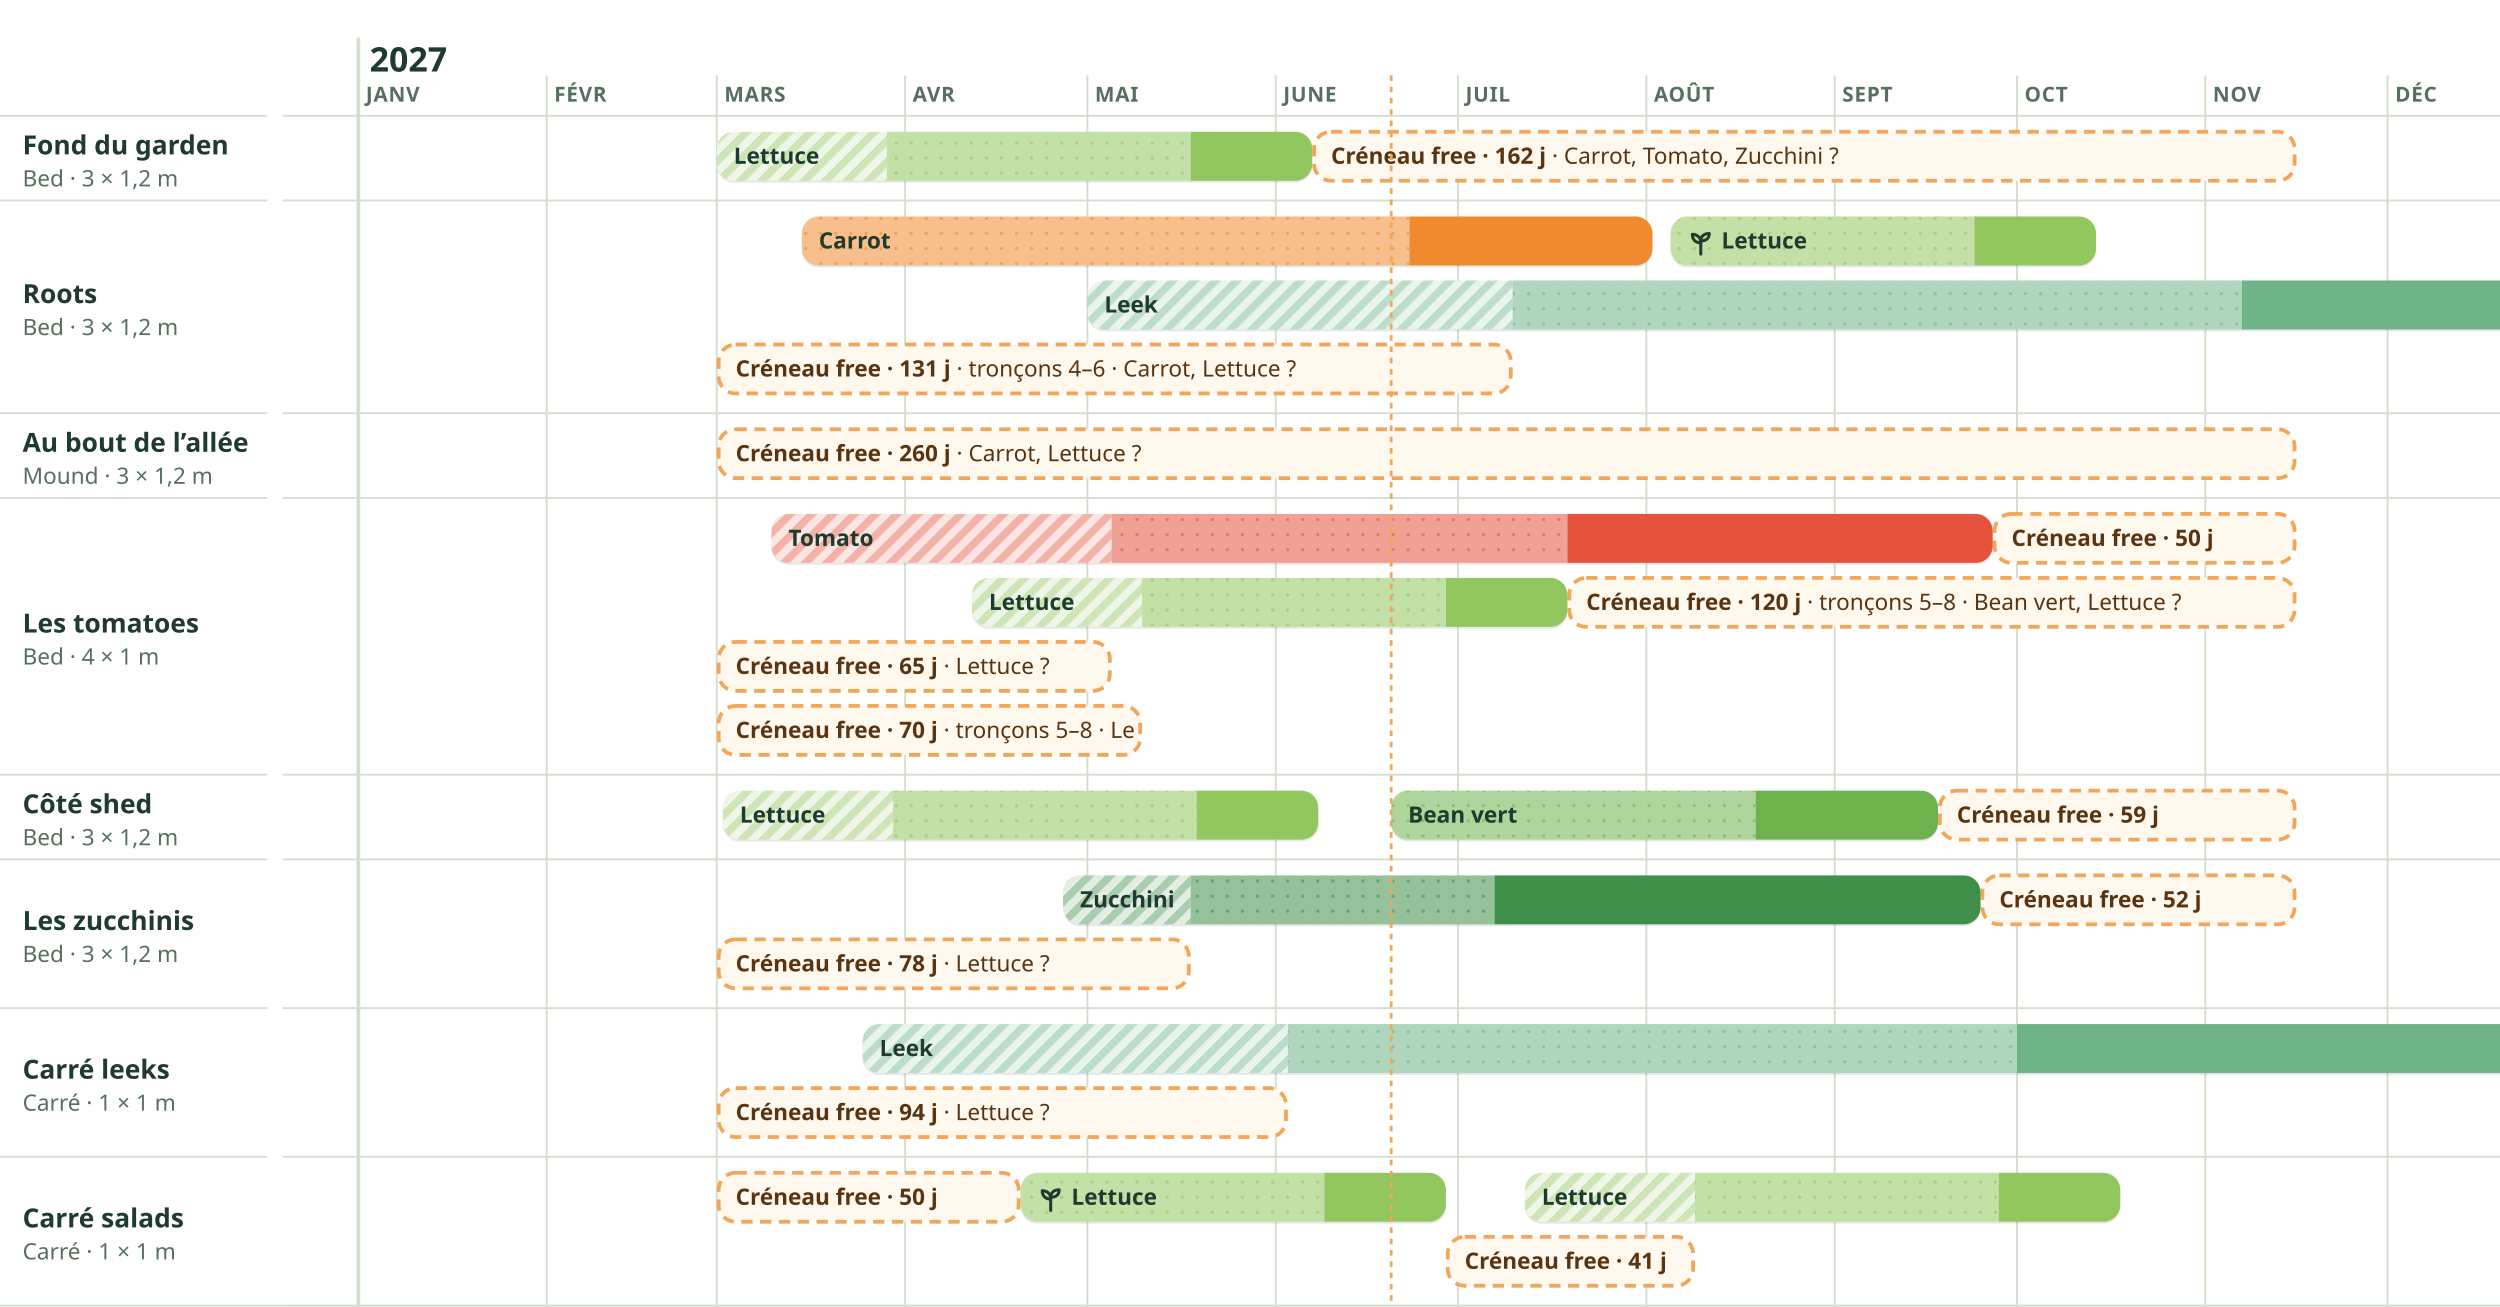
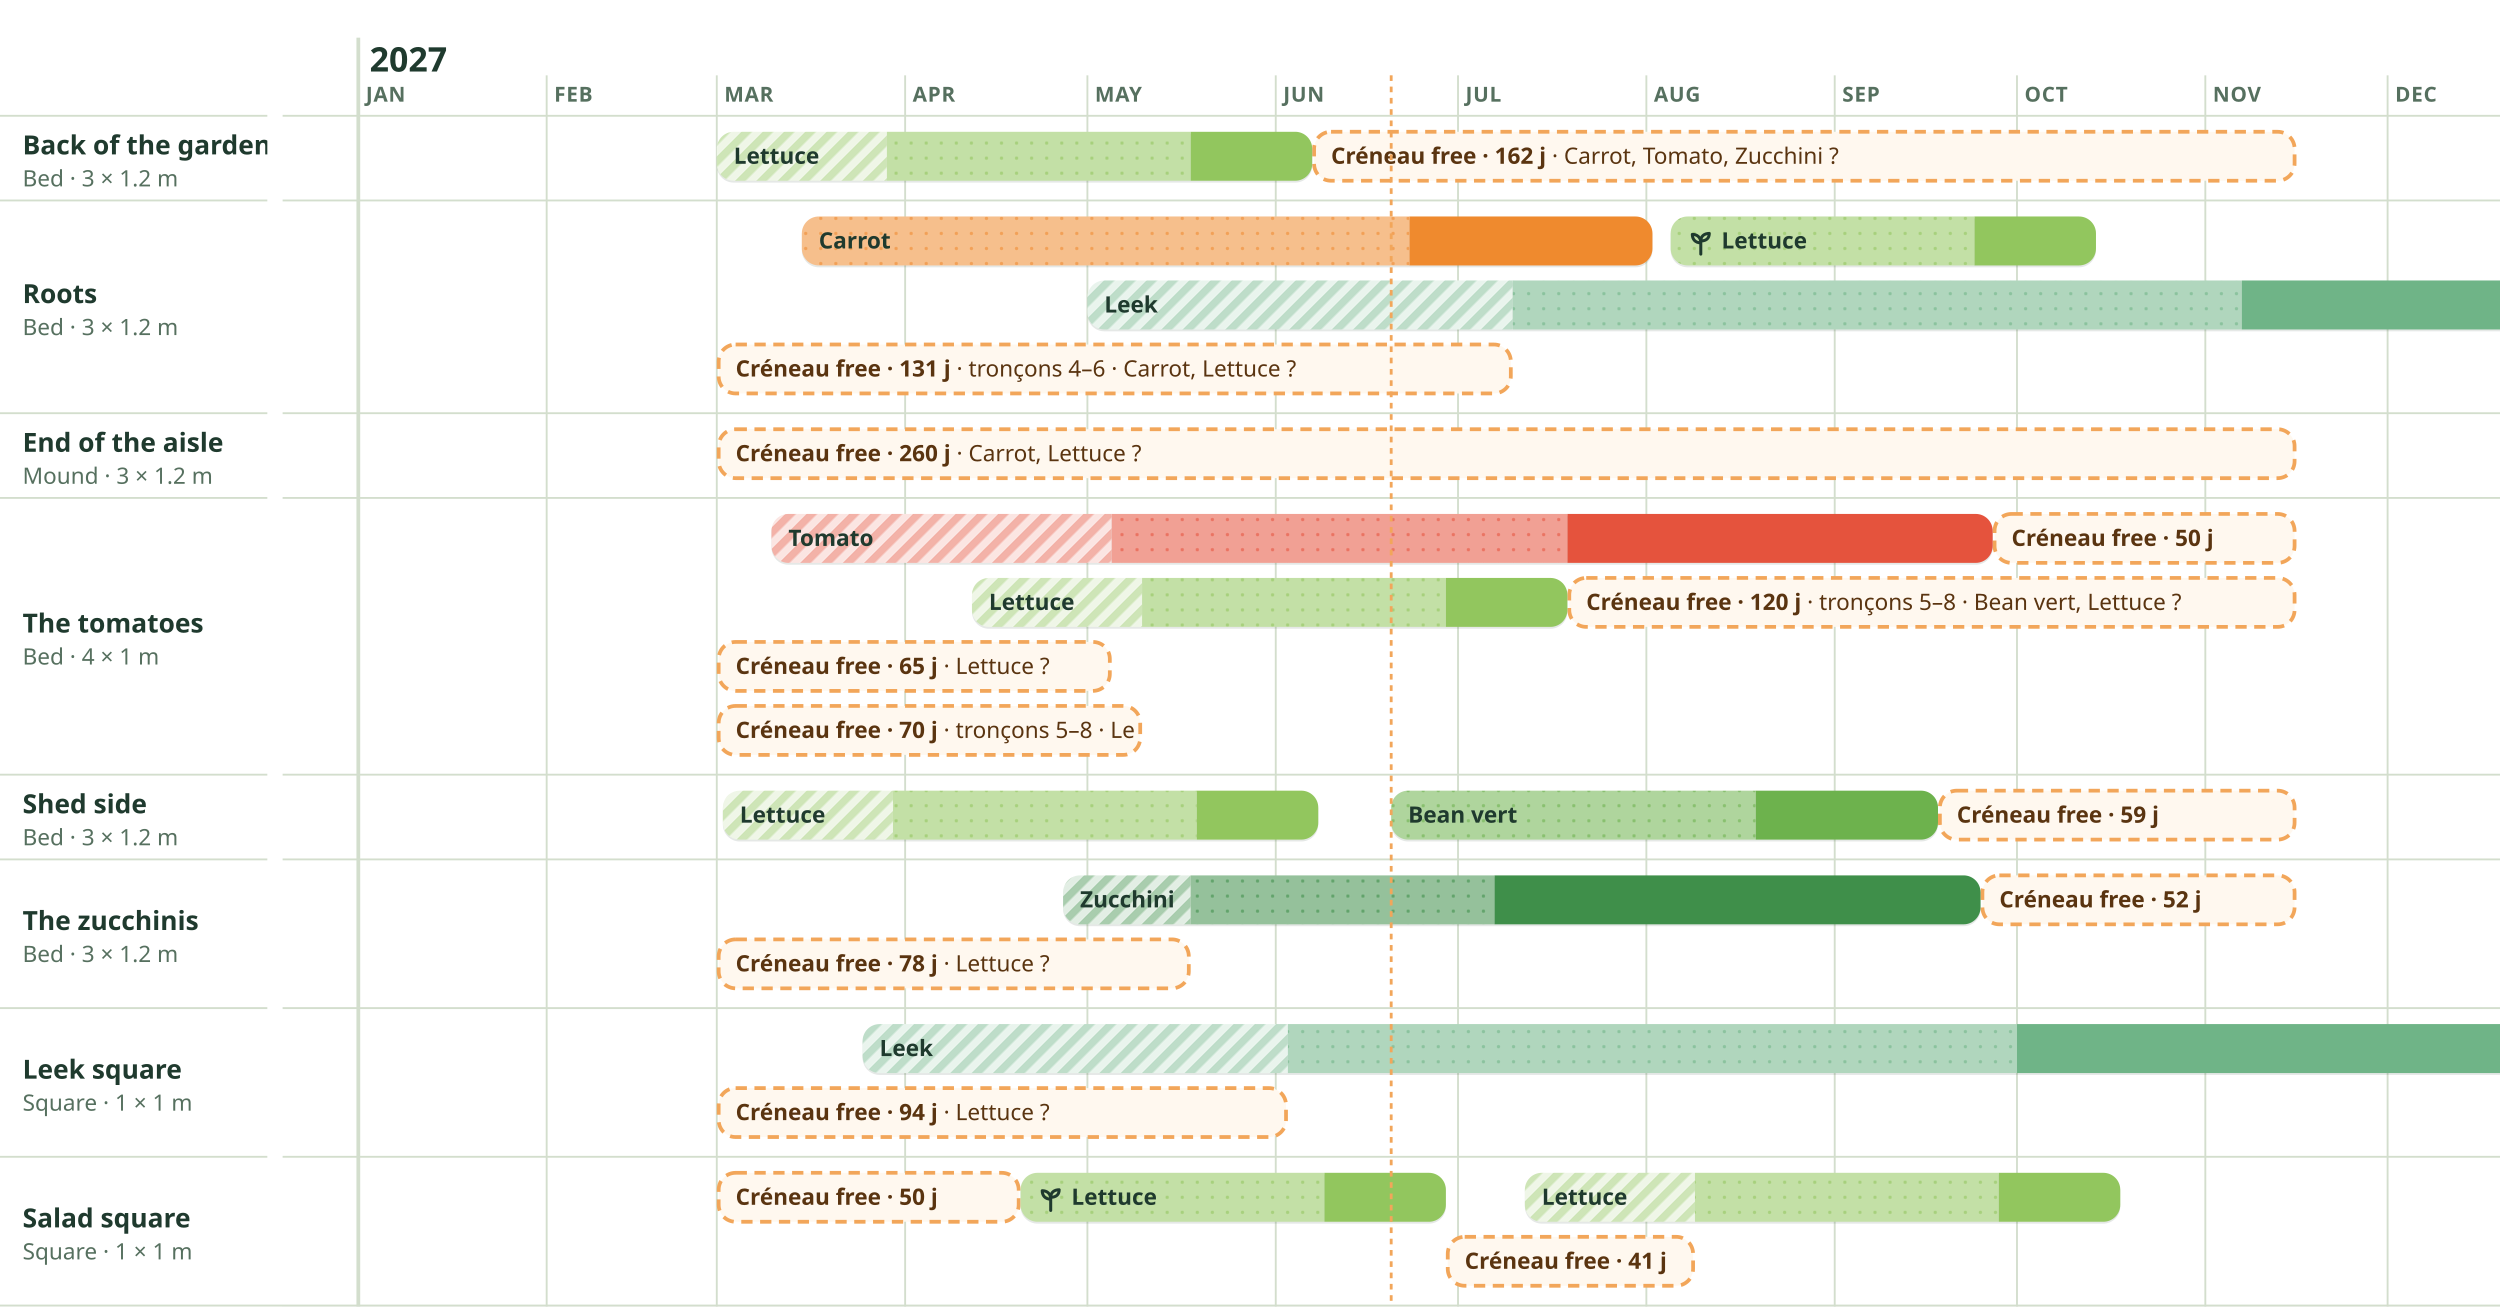
<svg xmlns="http://www.w3.org/2000/svg" font-family="Figtree, system-ui, sans-serif" width="1328" height="694" viewBox="0 0 1328 694" aria-label="Timeline des crops : une row par bed, les month en columns">
  <defs>
    <clipPath id="timeline-zone">
      <rect y="0" x="150" width="1178" height="694" />
    </clipPath>
    <clipPath id="timeline-labels">
      <rect x="0" y="0" width="142" height="694" />
    </clipPath>
    <pattern width="8" height="8" patternUnits="userSpaceOnUse" patternTransform="rotate(45)" id="timeline-pots-lettuce">
      <rect width="8" height="8" fill="#EFF6E7" />
      <rect width="4" height="8" fill="#CEE5B7" />
    </pattern>
    <pattern width="8" height="8" patternUnits="userSpaceOnUse" id="timeline-growth-lettuce">
      <rect width="8" height="8" fill="#C3E0A6" />
      <circle cx="4" cy="4" r="0.9" fill="#A8D17E" />
    </pattern>
    <pattern width="8" height="8" patternUnits="userSpaceOnUse" patternTransform="rotate(45)" id="timeline-pots-carrot">
      <rect width="8" height="8" fill="#FDEDE0" />
      <rect width="4" height="8" fill="#F8CAA1" />
    </pattern>
    <pattern width="8" height="8" patternUnits="userSpaceOnUse" id="timeline-growth-carrot">
      <rect width="8" height="8" fill="#F6BF8C" />
      <circle cx="4" cy="4" r="0.9" fill="#F2A158" />
    </pattern>
    <pattern width="8" height="8" patternUnits="userSpaceOnUse" patternTransform="rotate(45)" id="timeline-pots-leek">
      <rect width="8" height="8" fill="#E9F4ED" />
      <rect width="4" height="8" fill="#BEDDC9" />
    </pattern>
    <pattern width="8" height="8" patternUnits="userSpaceOnUse" id="timeline-growth-leek">
      <rect width="8" height="8" fill="#B0D6BD" />
      <circle cx="4" cy="4" r="0.9" fill="#8CC39F" />
    </pattern>
    <pattern width="8" height="8" patternUnits="userSpaceOnUse" patternTransform="rotate(45)" id="timeline-pots-tomato">
      <rect width="8" height="8" fill="#FBE5E2" />
      <rect width="4" height="8" fill="#F3B2A8" />
    </pattern>
    <pattern width="8" height="8" patternUnits="userSpaceOnUse" id="timeline-growth-tomato">
      <rect width="8" height="8" fill="#F1A094" />
      <circle cx="4" cy="4" r="0.9" fill="#EA7564" />
    </pattern>
    <pattern width="8" height="8" patternUnits="userSpaceOnUse" patternTransform="rotate(45)" id="timeline-pots-green_bean">
      <rect width="8" height="8" fill="#E9F3E4" />
      <rect width="4" height="8" fill="#BDDCAF" />
    </pattern>
    <pattern width="8" height="8" patternUnits="userSpaceOnUse" id="timeline-growth-green_bean">
      <rect width="8" height="8" fill="#AFD59D" />
      <circle cx="4" cy="4" r="0.9" fill="#8AC171" />
    </pattern>
    <pattern width="8" height="8" patternUnits="userSpaceOnUse" patternTransform="rotate(45)" id="timeline-pots-zucchini">
      <rect width="8" height="8" fill="#E2EEE4" />
      <rect width="4" height="8" fill="#A9CDAE" />
    </pattern>
    <pattern width="8" height="8" patternUnits="userSpaceOnUse" id="timeline-growth-zucchini">
      <rect width="8" height="8" fill="#95C19B" />
      <circle cx="4" cy="4" r="0.9" fill="#65A56E" />
    </pattern>
    <clipPath id="timeline-bar-f8f31bfa-9591-42b4-85b6-98753318688a">
      <rect height="26" rx="9" x="380.759" y="70" width="316.285" />
    </clipPath>
    <clipPath id="timeline-bar-e9e12b9d-768d-465b-b7c8-3c126478d528">
      <rect height="26" rx="9" x="425.942" y="115" width="451.836" />
    </clipPath>
    <clipPath id="timeline-bar-3feb3490-050f-41c0-ae40-9b018496c670">
      <rect height="26" rx="9" x="887.46" y="115" width="225.918" />
    </clipPath>
    <clipPath id="timeline-bar-7f76c006-d052-4ec8-b1d5-2b12d3811e00">
      <rect height="26" rx="9" x="577.63" y="149" width="903.671" />
    </clipPath>
    <clipPath id="timeline-bar-8a482467-9405-4ade-8743-cf87efa0ab7c">
      <rect height="26" rx="9" x="409.805" y="273" width="648.707" />
    </clipPath>
    <clipPath id="timeline-bar-e0298ca0-5bbe-46fd-b797-fb8ee1e259d3">
      <rect height="26" rx="9" x="516.31" y="307" width="316.285" />
    </clipPath>
    <clipPath id="timeline-bar-6232170f-99f3-4344-8e72-d6dc5fcf3872">
      <rect height="26" rx="9" x="383.986" y="420" width="316.285" />
    </clipPath>
    <clipPath id="timeline-bar-50247ab2-82fb-49b1-adc5-ef271802d99d">
      <rect height="26" rx="9" x="739" y="420" width="290.466" />
    </clipPath>
    <clipPath id="timeline-bar-8e3c8864-bbda-4f50-be20-5a872a3ab1cd">
      <rect height="26" rx="9" x="564.721" y="465" width="487.337" />
    </clipPath>
    <clipPath id="timeline-bar-aa0f2158-8b8e-4feb-8893-1f8ce146c146">
      <rect height="26" rx="9" x="458.216" y="544" width="903.671" />
    </clipPath>
    <clipPath id="timeline-bar-c9ef3fb2-475d-4b14-be81-715759b7a9fb">
      <rect height="26" rx="9" x="542.129" y="623" width="225.918" />
    </clipPath>
    <clipPath id="timeline-bar-3ac3dbda-f6d8-4550-b34f-32a056b63760">
      <rect height="26" rx="9" x="810.003" y="623" width="316.285" />
    </clipPath>
    <pattern id="timeline-absence" width="10" height="10" patternUnits="userSpaceOnUse" patternTransform="rotate(45)">
      <rect width="10" height="10" fill="#EEF2E6" />
      <rect width="1.5" height="10" fill="#D3DECD" />
    </pattern>
  </defs>
  <rect width="1328" height="694" fill="#FFFFFF" />
  <g clip-path="url(#timeline-zone)">
    <rect x="150" y="62" width="1178" height="44" fill="#FFFFFF" />
    <line x1="150" x2="1328" y1="61.5" y2="61.5" stroke="#D3DECD" />
    <rect x="150" y="107" width="1178" height="112" fill="#FFFFFF" />
    <line x1="150" x2="1328" y1="106.5" y2="106.5" stroke="#D3DECD" />
    <rect x="150" y="220" width="1178" height="44" fill="#FFFFFF" />
    <line x1="150" x2="1328" y1="219.5" y2="219.5" stroke="#D3DECD" />
    <rect x="150" y="265" width="1178" height="146" fill="#FFFFFF" />
    <line x1="150" x2="1328" y1="264.5" y2="264.5" stroke="#D3DECD" />
    <rect x="150" y="412" width="1178" height="44" fill="#FFFFFF" />
    <line x1="150" x2="1328" y1="411.5" y2="411.5" stroke="#D3DECD" />
    <rect x="150" y="457" width="1178" height="78" fill="#FFFFFF" />
    <line x1="150" x2="1328" y1="456.5" y2="456.5" stroke="#D3DECD" />
    <rect x="150" y="536" width="1178" height="78" fill="#FFFFFF" />
    <line x1="150" x2="1328" y1="535.5" y2="535.5" stroke="#D3DECD" />
    <rect x="150" y="615" width="1178" height="78" fill="#FFFFFF" />
    <line x1="150" x2="1328" y1="614.5" y2="614.5" stroke="#D3DECD" />
    <line x1="90.293" x2="90.293" y1="40" y2="694" stroke="#D3DECD" stroke-width="1" />
-     <text font-size="11" font-weight="600" letter-spacing="0.4" y="54" x="94.293" fill="#56705F">DÉC</text>
+     <text font-size="11" font-weight="600" letter-spacing="0.4" y="54" x="94.293" fill="#56705F">DEC</text>
    <line x1="190.342" x2="190.342" y1="20" y2="694" stroke="#D3DECD" stroke-width="2" />
-     <text font-size="11" font-weight="600" letter-spacing="0.4" y="54" x="194.342" fill="#56705F">JANV</text>
+     <text font-size="11" font-weight="600" letter-spacing="0.4" y="54" x="194.342" fill="#56705F">JAN</text>
    <line x1="290.392" x2="290.392" y1="40" y2="694" stroke="#D3DECD" stroke-width="1" />
-     <text font-size="11" font-weight="600" letter-spacing="0.4" y="54" x="294.392" fill="#56705F">FÉVR</text>
+     <text font-size="11" font-weight="600" letter-spacing="0.4" y="54" x="294.392" fill="#56705F">FEB</text>
    <line x1="380.759" x2="380.759" y1="40" y2="694" stroke="#D3DECD" stroke-width="1" />
-     <text font-size="11" font-weight="600" letter-spacing="0.4" y="54" x="384.759" fill="#56705F">MARS</text>
+     <text font-size="11" font-weight="600" letter-spacing="0.4" y="54" x="384.759" fill="#56705F">MAR</text>
    <line x1="480.808" x2="480.808" y1="40" y2="694" stroke="#D3DECD" stroke-width="1" />
-     <text font-size="11" font-weight="600" letter-spacing="0.4" y="54" x="484.808" fill="#56705F">AVR</text>
+     <text font-size="11" font-weight="600" letter-spacing="0.4" y="54" x="484.808" fill="#56705F">APR</text>
    <line x1="577.63" x2="577.63" y1="40" y2="694" stroke="#D3DECD" stroke-width="1" />
-     <text font-size="11" font-weight="600" letter-spacing="0.4" y="54" x="581.63" fill="#56705F">MAI</text>
+     <text font-size="11" font-weight="600" letter-spacing="0.4" y="54" x="581.63" fill="#56705F">MAY</text>
    <line x1="677.679" x2="677.679" y1="40" y2="694" stroke="#D3DECD" stroke-width="1" />
-     <text font-size="11" font-weight="600" letter-spacing="0.4" y="54" x="681.679" fill="#56705F">JUNE</text>
+     <text font-size="11" font-weight="600" letter-spacing="0.4" y="54" x="681.679" fill="#56705F">JUN</text>
    <line x1="774.501" x2="774.501" y1="40" y2="694" stroke="#D3DECD" stroke-width="1" />
-     <text font-size="11" font-weight="600" letter-spacing="0.4" y="54" x="778.501" fill="#56705F">JUIL</text>
+     <text font-size="11" font-weight="600" letter-spacing="0.4" y="54" x="778.501" fill="#56705F">JUL</text>
    <line x1="874.551" x2="874.551" y1="40" y2="694" stroke="#D3DECD" stroke-width="1" />
-     <text font-size="11" font-weight="600" letter-spacing="0.4" y="54" x="878.551" fill="#56705F">AOÛT</text>
+     <text font-size="11" font-weight="600" letter-spacing="0.4" y="54" x="878.551" fill="#56705F">AUG</text>
    <line x1="974.6" x2="974.6" y1="40" y2="694" stroke="#D3DECD" stroke-width="1" />
-     <text font-size="11" font-weight="600" letter-spacing="0.4" y="54" x="978.6" fill="#56705F">SEPT</text>
+     <text font-size="11" font-weight="600" letter-spacing="0.4" y="54" x="978.6" fill="#56705F">SEP</text>
    <line x1="1071.422" x2="1071.422" y1="40" y2="694" stroke="#D3DECD" stroke-width="1" />
    <text font-size="11" font-weight="600" letter-spacing="0.4" y="54" x="1075.422" fill="#56705F">OCT</text>
    <line x1="1171.471" x2="1171.471" y1="40" y2="694" stroke="#D3DECD" stroke-width="1" />
    <text font-size="11" font-weight="600" letter-spacing="0.4" y="54" x="1175.471" fill="#56705F">NOV</text>
    <line x1="1268.293" x2="1268.293" y1="40" y2="694" stroke="#D3DECD" stroke-width="1" />
-     <text font-size="11" font-weight="600" letter-spacing="0.4" y="54" x="1272.293" fill="#56705F">DÉC</text>
+     <text font-size="11" font-weight="600" letter-spacing="0.4" y="54" x="1272.293" fill="#56705F">DEC</text>
    <text y="38" font-size="18" font-weight="600" font-family="Fredoka, Figtree, sans-serif" x="196.342" fill="#1F3A2E">2027</text>
-     <g aria-label="Créneau free sur Fond du garden, 162 days, du 7 june au 15 nov.. Opens la création de série.">
+     <g aria-label="Créneau free sur Back of the garden, 162 days, du 7 june au 15 nov.. Opens la création de série.">
      <rect height="26" rx="9" stroke-width="2" stroke-dasharray="6 4" x="698.044" y="70" width="520.838" fill="#FFF8EF" stroke="#F2A65A" />
      <svg height="26" overflow="hidden" x="707.044" y="70" width="508.838">
        <text y="17" font-size="12" fill="#5A3410">
          <tspan font-weight="700">Créneau free · 162 j</tspan>
          <tspan>· Carrot, Tomato, Zucchini ?</tspan>
        </text>
      </svg>
    </g>
    <g aria-label="Créneau free sur Roots, 131 days, du 1 mars au 9 juil.. Opens la création de série.">
      <rect height="26" rx="9" stroke-width="2" stroke-dasharray="6 4" x="381.759" y="183" width="420.789" fill="#FFF8EF" stroke="#F2A65A" />
      <svg height="26" overflow="hidden" x="390.759" y="183" width="408.789">
        <text y="17" font-size="12" fill="#5A3410">
          <tspan font-weight="700">Créneau free · 131 j</tspan>
          <tspan>· tronçons 4–6</tspan>
          <tspan>· Carrot, Lettuce ?</tspan>
        </text>
      </svg>
    </g>
-     <g aria-label="Créneau free sur Au bout de l’allée, 260 days, du 1 mars au 15 nov.. Opens la création de série.">
+     <g aria-label="Créneau free sur End of the aisle, 260 days, du 1 mars au 15 nov.. Opens la création de série.">
      <rect height="26" rx="9" stroke-width="2" stroke-dasharray="6 4" x="381.759" y="228" width="837.123" fill="#FFF8EF" stroke="#F2A65A" />
      <svg height="26" overflow="hidden" x="390.759" y="228" width="825.123">
        <text y="17" font-size="12" fill="#5A3410">
          <tspan font-weight="700">Créneau free · 260 j</tspan>
          <tspan>· Carrot, Lettuce ?</tspan>
        </text>
      </svg>
    </g>
-     <g aria-label="Créneau free sur Les tomatoes, 65 days, du 1 mars au 4 mai. Opens la création de série.">
+     <g aria-label="Créneau free sur The tomatoes, 65 days, du 1 mars au 4 mai. Opens la création de série.">
      <rect height="26" rx="9" stroke-width="2" stroke-dasharray="6 4" x="381.759" y="341" width="207.781" fill="#FFF8EF" stroke="#F2A65A" />
      <svg height="26" overflow="hidden" x="390.759" y="341" width="195.781">
        <text y="17" font-size="12" fill="#5A3410">
          <tspan font-weight="700">Créneau free · 65 j</tspan>
          <tspan>· Lettuce ?</tspan>
        </text>
      </svg>
    </g>
-     <g aria-label="Créneau free sur Les tomatoes, 70 days, du 1 mars au 9 mai. Opens la création de série.">
+     <g aria-label="Créneau free sur The tomatoes, 70 days, du 1 mars au 9 mai. Opens la création de série.">
      <rect height="26" rx="9" stroke-width="2" stroke-dasharray="6 4" x="381.759" y="375" width="223.918" fill="#FFF8EF" stroke="#F2A65A" />
      <svg height="26" overflow="hidden" x="390.759" y="375" width="211.918">
        <text y="17" font-size="12" fill="#5A3410">
          <tspan font-weight="700">Créneau free · 70 j</tspan>
          <tspan>· tronçons 5–8</tspan>
          <tspan>· Lettuce ?</tspan>
        </text>
      </svg>
    </g>
-     <g aria-label="Créneau free sur Les tomatoes, 120 days, du 19 juil. au 15 nov.. Opens la création de série.">
+     <g aria-label="Créneau free sur The tomatoes, 120 days, du 19 juil. au 15 nov.. Opens la création de série.">
      <rect height="26" rx="9" stroke-width="2" stroke-dasharray="6 4" x="833.595" y="307" width="385.288" fill="#FFF8EF" stroke="#F2A65A" />
      <svg height="26" overflow="hidden" x="842.595" y="307" width="373.288">
        <text y="17" font-size="12" fill="#5A3410">
          <tspan font-weight="700">Créneau free · 120 j</tspan>
          <tspan>· tronçons 5–8</tspan>
          <tspan>· Bean vert, Lettuce ?</tspan>
        </text>
      </svg>
    </g>
-     <g aria-label="Créneau free sur Les tomatoes, 50 days, du 27 sept. au 15 nov.. Opens la création de série.">
+     <g aria-label="Créneau free sur The tomatoes, 50 days, du 27 sept. au 15 nov.. Opens la création de série.">
      <rect height="26" rx="9" stroke-width="2" stroke-dasharray="6 4" x="1059.512" y="273" width="159.37" fill="#FFF8EF" stroke="#F2A65A" />
      <svg height="26" overflow="hidden" x="1068.512" y="273" width="147.37">
        <text y="17" font-size="12" fill="#5A3410">
          <tspan font-weight="700">Créneau free · 50 j</tspan>
        </text>
      </svg>
    </g>
-     <g aria-label="Créneau free sur Côté shed, 59 days, du 18 sept. au 15 nov.. Opens la création de série.">
+     <g aria-label="Créneau free sur Shed side, 59 days, du 18 sept. au 15 nov.. Opens la création de série.">
      <rect height="26" rx="9" stroke-width="2" stroke-dasharray="6 4" x="1030.466" y="420" width="188.416" fill="#FFF8EF" stroke="#F2A65A" />
      <svg height="26" overflow="hidden" x="1039.466" y="420" width="176.416">
        <text y="17" font-size="12" fill="#5A3410">
          <tspan font-weight="700">Créneau free · 59 j</tspan>
        </text>
      </svg>
    </g>
-     <g aria-label="Créneau free sur Les zucchinis, 78 days, du 1 mars au 17 mai. Opens la création de série.">
+     <g aria-label="Créneau free sur The zucchinis, 78 days, du 1 mars au 17 mai. Opens la création de série.">
      <rect height="26" rx="9" stroke-width="2" stroke-dasharray="6 4" x="381.759" y="499" width="249.737" fill="#FFF8EF" stroke="#F2A65A" />
      <svg height="26" overflow="hidden" x="390.759" y="499" width="237.737">
        <text y="17" font-size="12" fill="#5A3410">
          <tspan font-weight="700">Créneau free · 78 j</tspan>
          <tspan>· Lettuce ?</tspan>
        </text>
      </svg>
    </g>
-     <g aria-label="Créneau free sur Les zucchinis, 52 days, du 25 sept. au 15 nov.. Opens la création de série.">
+     <g aria-label="Créneau free sur The zucchinis, 52 days, du 25 sept. au 15 nov.. Opens la création de série.">
      <rect height="26" rx="9" stroke-width="2" stroke-dasharray="6 4" x="1053.058" y="465" width="165.825" fill="#FFF8EF" stroke="#F2A65A" />
      <svg height="26" overflow="hidden" x="1062.058" y="465" width="153.825">
        <text y="17" font-size="12" fill="#5A3410">
          <tspan font-weight="700">Créneau free · 52 j</tspan>
        </text>
      </svg>
    </g>
-     <g aria-label="Créneau free sur Carré leeks, 94 days, du 1 mars au 2 june. Opens la création de série.">
+     <g aria-label="Créneau free sur Leek square, 94 days, du 1 mars au 2 june. Opens la création de série.">
      <rect height="26" rx="9" stroke-width="2" stroke-dasharray="6 4" x="381.759" y="578" width="301.375" fill="#FFF8EF" stroke="#F2A65A" />
      <svg height="26" overflow="hidden" x="390.759" y="578" width="289.375">
        <text y="17" font-size="12" fill="#5A3410">
          <tspan font-weight="700">Créneau free · 94 j</tspan>
          <tspan>· Lettuce ?</tspan>
        </text>
      </svg>
    </g>
-     <g aria-label="Créneau free sur Carré salads, 50 days, du 1 mars au 19 avr.. Opens la création de série.">
+     <g aria-label="Créneau free sur Salad square, 50 days, du 1 mars au 19 avr.. Opens la création de série.">
      <rect height="26" rx="9" stroke-width="2" stroke-dasharray="6 4" x="381.759" y="623" width="159.37" fill="#FFF8EF" stroke="#F2A65A" />
      <svg height="26" overflow="hidden" x="390.759" y="623" width="147.37">
        <text y="17" font-size="12" fill="#5A3410">
          <tspan font-weight="700">Créneau free · 50 j</tspan>
        </text>
      </svg>
    </g>
-     <g aria-label="Créneau free sur Carré salads, 41 days, du 29 june au 8 août. Opens la création de série.">
+     <g aria-label="Créneau free sur Salad square, 41 days, du 29 june au 8 août. Opens la création de série.">
      <rect height="26" rx="9" stroke-width="2" stroke-dasharray="6 4" x="769.047" y="657" width="130.323" fill="#FFF8EF" stroke="#F2A65A" />
      <svg height="26" overflow="hidden" x="778.047" y="657" width="118.323">
        <text y="17" font-size="12" fill="#5A3410">
          <tspan font-weight="700">Créneau free · 41 j</tspan>
        </text>
      </svg>
    </g>
    <g aria-label="Lettuce, du 1 mars au 6 june">
      <rect height="26" rx="9" x="380.759" y="71" width="316.285" fill="#1F3A2E" opacity="0.12" />
      <g transform="translate(0 0)" clip-path="url(#timeline-bar-f8f31bfa-9591-42b4-85b6-98753318688a)">
        <rect height="26" x="380.759" y="70" width="90.367" fill="url(#timeline-pots-lettuce)" />
        <rect height="26" x="471.126" y="70" width="161.37" fill="url(#timeline-growth-lettuce)" />
        <rect height="26" x="632.496" y="70" width="64.548" fill="#92C65E" />
      </g>
      <rect height="24" rx="8" fill="none" stroke-width="3" x="381.759" y="71" width="314.285" stroke="none" />
      <svg height="26" overflow="hidden" x="389.759" y="70" width="304.285">
        <text y="17" font-size="12" font-weight="600" x="0" fill="#1F3A2E">Lettuce</text>
      </svg>
    </g>
    <g aria-label="Carrot, du 15 mars au 1 août">
      <rect height="26" rx="9" x="425.942" y="116" width="451.836" fill="#1F3A2E" opacity="0.12" />
      <g transform="translate(0 0)" clip-path="url(#timeline-bar-e9e12b9d-768d-465b-b7c8-3c126478d528)">
        <rect height="26" x="425.942" y="115" width="322.74" fill="url(#timeline-growth-carrot)" />
        <rect height="26" x="748.682" y="115" width="129.096" fill="#EF8A2E" />
      </g>
      <rect height="24" rx="8" fill="none" stroke-width="3" x="426.942" y="116" width="449.836" stroke="none" />
      <svg height="26" overflow="hidden" x="434.942" y="115" width="439.836">
        <text y="17" font-size="12" font-weight="600" x="0" fill="#1F3A2E">Carrot</text>
      </svg>
    </g>
    <g aria-label="Lettuce, du 5 août au 13 oct.">
      <rect height="26" rx="9" x="887.46" y="116" width="225.918" fill="#1F3A2E" opacity="0.12" />
      <g transform="translate(0 0)" clip-path="url(#timeline-bar-3feb3490-050f-41c0-ae40-9b018496c670)">
        <rect height="26" x="887.46" y="115" width="161.37" fill="url(#timeline-growth-lettuce)" />
        <rect height="26" x="1048.83" y="115" width="64.548" fill="#92C65E" />
      </g>
      <rect height="24" rx="8" fill="none" stroke-width="3" x="888.46" y="116" width="223.918" stroke="none" />
      <svg height="26" overflow="hidden" x="896.46" y="115" width="213.918">
        <g fill="none" stroke-width="1.6" stroke-linecap="round" stroke-linejoin="round" transform="translate(0 6)" stroke="#1F3A2E">
          <path d="M7 14V7M7 8C7 5 5 3.5 2.5 3.5 2.5 6 4 8 7 8ZM7 7C7 4.5 8.8 3 11.5 3 11.5 5.5 10 7 7 7Z" />
        </g>
        <text y="17" font-size="12" font-weight="600" x="18" fill="#1F3A2E">Lettuce</text>
      </svg>
    </g>
    <g aria-label="Leek, du 1 mai au 4 févr. 2028">
      <rect height="26" rx="9" x="577.63" y="150" width="903.671" fill="#1F3A2E" opacity="0.12" />
      <g transform="translate(0 0)" clip-path="url(#timeline-bar-7f76c006-d052-4ec8-b1d5-2b12d3811e00)">
        <rect height="26" x="577.63" y="149" width="225.918" fill="url(#timeline-pots-leek)" />
        <rect height="26" x="803.548" y="149" width="387.288" fill="url(#timeline-growth-leek)" />
        <rect height="26" x="1190.836" y="149" width="290.466" fill="#6FB487" />
      </g>
      <rect height="24" rx="8" fill="none" stroke-width="3" x="578.63" y="150" width="901.671" stroke="none" />
      <svg height="26" overflow="hidden" x="586.63" y="149" width="891.671">
        <text y="17" font-size="12" font-weight="600" x="0" fill="#1F3A2E">Leek</text>
      </svg>
    </g>
    <g aria-label="Tomato, du 10 mars au 26 sept.">
      <rect height="26" rx="9" x="409.805" y="274" width="648.707" fill="#1F3A2E" opacity="0.12" />
      <g transform="translate(0 0)" clip-path="url(#timeline-bar-8a482467-9405-4ade-8743-cf87efa0ab7c)">
        <rect height="26" x="409.805" y="273" width="180.734" fill="url(#timeline-pots-tomato)" />
        <rect height="26" x="590.54" y="273" width="242.055" fill="url(#timeline-growth-tomato)" />
        <rect height="26" x="832.595" y="273" width="225.918" fill="#E5533D" />
      </g>
      <rect height="24" rx="8" fill="none" stroke-width="3" x="410.805" y="274" width="646.707" stroke="none" />
      <svg height="26" overflow="hidden" x="418.805" y="273" width="636.707">
        <text y="17" font-size="12" font-weight="600" x="0" fill="#1F3A2E">Tomato</text>
      </svg>
    </g>
    <g aria-label="Lettuce, du 12 avr. au 18 juil.">
      <rect height="26" rx="9" x="516.31" y="308" width="316.285" fill="#1F3A2E" opacity="0.12" />
      <g transform="translate(0 0)" clip-path="url(#timeline-bar-e0298ca0-5bbe-46fd-b797-fb8ee1e259d3)">
        <rect height="26" x="516.31" y="307" width="90.367" fill="url(#timeline-pots-lettuce)" />
        <rect height="26" x="606.677" y="307" width="161.37" fill="url(#timeline-growth-lettuce)" />
        <rect height="26" x="768.047" y="307" width="64.548" fill="#92C65E" />
      </g>
      <rect height="24" rx="8" fill="none" stroke-width="3" x="517.31" y="308" width="314.285" stroke="none" />
      <svg height="26" overflow="hidden" x="525.31" y="307" width="304.285">
        <text y="17" font-size="12" font-weight="600" x="0" fill="#1F3A2E">Lettuce</text>
      </svg>
    </g>
    <g aria-label="Lettuce, du 2 mars au 7 june">
      <rect height="26" rx="9" x="383.986" y="421" width="316.285" fill="#1F3A2E" opacity="0.12" />
      <g transform="translate(0 0)" clip-path="url(#timeline-bar-6232170f-99f3-4344-8e72-d6dc5fcf3872)">
        <rect height="26" x="383.986" y="420" width="90.367" fill="url(#timeline-pots-lettuce)" />
        <rect height="26" x="474.353" y="420" width="161.37" fill="url(#timeline-growth-lettuce)" />
        <rect height="26" x="635.723" y="420" width="64.548" fill="#92C65E" />
      </g>
      <rect height="24" rx="8" fill="none" stroke-width="3" x="384.986" y="421" width="314.285" stroke="none" />
      <svg height="26" overflow="hidden" x="392.986" y="420" width="304.285">
        <text y="17" font-size="12" font-weight="600" x="0" fill="#1F3A2E">Lettuce</text>
      </svg>
    </g>
    <g aria-label="Bean vert, du 20 june au 17 sept.">
      <rect height="26" rx="9" x="739" y="421" width="290.466" fill="#1F3A2E" opacity="0.12" />
      <g transform="translate(0 0)" clip-path="url(#timeline-bar-50247ab2-82fb-49b1-adc5-ef271802d99d)">
        <rect height="26" x="739" y="420" width="193.644" fill="url(#timeline-growth-green_bean)" />
        <rect height="26" x="932.644" y="420" width="96.822" fill="#6DB24D" />
      </g>
      <rect height="24" rx="8" fill="none" stroke-width="3" x="740" y="421" width="288.466" stroke="none" />
      <svg height="26" overflow="hidden" x="748" y="420" width="278.466">
        <text y="17" font-size="12" font-weight="600" x="0" fill="#1F3A2E">Bean vert</text>
      </svg>
    </g>
    <g aria-label="Zucchini, du 27 avr. au 24 sept.">
      <rect height="26" rx="9" x="564.721" y="466" width="487.337" fill="#1F3A2E" opacity="0.12" />
      <g transform="translate(0 0)" clip-path="url(#timeline-bar-8e3c8864-bbda-4f50-be20-5a872a3ab1cd)">
        <rect height="26" x="564.721" y="465" width="67.775" fill="url(#timeline-pots-zucchini)" />
        <rect height="26" x="632.496" y="465" width="161.37" fill="url(#timeline-growth-zucchini)" />
        <rect height="26" x="793.866" y="465" width="258.192" fill="#3F8F4A" />
      </g>
      <rect height="24" rx="8" fill="none" stroke-width="3" x="565.721" y="466" width="485.337" stroke="none" />
      <svg height="26" overflow="hidden" x="573.721" y="465" width="475.337">
        <text y="17" font-size="12" font-weight="600" x="0" fill="#1F3A2E">Zucchini</text>
      </svg>
    </g>
    <g aria-label="Leek, du 25 mars au 29 déc.">
      <rect height="26" rx="9" x="458.216" y="545" width="903.671" fill="#1F3A2E" opacity="0.12" />
      <g transform="translate(0 0)" clip-path="url(#timeline-bar-aa0f2158-8b8e-4feb-8893-1f8ce146c146)">
        <rect height="26" x="458.216" y="544" width="225.918" fill="url(#timeline-pots-leek)" />
        <rect height="26" x="684.134" y="544" width="387.288" fill="url(#timeline-growth-leek)" />
        <rect height="26" x="1071.422" y="544" width="290.466" fill="#6FB487" />
      </g>
      <rect height="24" rx="8" fill="none" stroke-width="3" x="459.216" y="545" width="901.671" stroke="none" />
      <svg height="26" overflow="hidden" x="467.216" y="544" width="891.671">
        <text y="17" font-size="12" font-weight="600" x="0" fill="#1F3A2E">Leek</text>
      </svg>
    </g>
    <g aria-label="Lettuce, du 20 avr. au 28 june">
      <rect height="26" rx="9" x="542.129" y="624" width="225.918" fill="#1F3A2E" opacity="0.12" />
      <g transform="translate(0 0)" clip-path="url(#timeline-bar-c9ef3fb2-475d-4b14-be81-715759b7a9fb)">
        <rect height="26" x="542.129" y="623" width="161.37" fill="url(#timeline-growth-lettuce)" />
        <rect height="26" x="703.499" y="623" width="64.548" fill="#92C65E" />
      </g>
      <rect height="24" rx="8" fill="none" stroke-width="3" x="543.129" y="624" width="223.918" stroke="none" />
      <svg height="26" overflow="hidden" x="551.129" y="623" width="213.918">
        <g fill="none" stroke-width="1.6" stroke-linecap="round" stroke-linejoin="round" transform="translate(0 6)" stroke="#1F3A2E">
          <path d="M7 14V7M7 8C7 5 5 3.5 2.5 3.5 2.5 6 4 8 7 8ZM7 7C7 4.5 8.8 3 11.5 3 11.5 5.5 10 7 7 7Z" />
        </g>
        <text y="17" font-size="12" font-weight="600" x="18" fill="#1F3A2E">Lettuce</text>
      </svg>
    </g>
    <g aria-label="Lettuce, du 12 juil. au 17 oct.">
      <rect height="26" rx="9" x="810.003" y="624" width="316.285" fill="#1F3A2E" opacity="0.12" />
      <g transform="translate(0 0)" clip-path="url(#timeline-bar-3ac3dbda-f6d8-4550-b34f-32a056b63760)">
        <rect height="26" x="810.003" y="623" width="90.367" fill="url(#timeline-pots-lettuce)" />
        <rect height="26" x="900.37" y="623" width="161.37" fill="url(#timeline-growth-lettuce)" />
        <rect height="26" x="1061.74" y="623" width="64.548" fill="#92C65E" />
      </g>
      <rect height="24" rx="8" fill="none" stroke-width="3" x="811.003" y="624" width="314.285" stroke="none" />
      <svg height="26" overflow="hidden" x="819.003" y="623" width="304.285">
        <text y="17" font-size="12" font-weight="600" x="0" fill="#1F3A2E">Lettuce</text>
      </svg>
    </g>
    <line y1="40" stroke-width="1.5" stroke-dasharray="3 3" x1="739" x2="739" y2="694" stroke="#F2A65A" />
  </g>
  <rect x="0" y="0" width="150" height="694" fill="#FFFFFF" />
  <g clip-path="url(#timeline-labels)">
    <line x1="0" x2="150" y1="61.5" y2="61.5" stroke="#D3DECD" />
-     <text font-weight="600" x="12" y="82" font-size="14" fill="#1F3A2E">Fond du garden</text>
-     <text x="12" font-size="12" y="99" fill="#56705F">Bed · 3 × 1,2 m</text>
+     <text font-weight="600" x="12" y="82" font-size="14" fill="#1F3A2E">Back of the garden</text>
+     <text x="12" font-size="12" y="99" fill="#56705F">Bed · 3 × 1.2 m</text>
    <line x1="0" x2="150" y1="106.5" y2="106.5" stroke="#D3DECD" />
    <text font-weight="600" x="12" y="161" font-size="14" fill="#1F3A2E">Roots</text>
-     <text x="12" font-size="12" y="178" fill="#56705F">Bed · 3 × 1,2 m</text>
+     <text x="12" font-size="12" y="178" fill="#56705F">Bed · 3 × 1.2 m</text>
    <line x1="0" x2="150" y1="219.5" y2="219.5" stroke="#D3DECD" />
-     <text font-weight="600" x="12" y="240" font-size="14" fill="#1F3A2E">Au bout de l’allée</text>
-     <text x="12" font-size="12" y="257" fill="#56705F">Mound · 3 × 1,2 m</text>
+     <text font-weight="600" x="12" y="240" font-size="14" fill="#1F3A2E">End of the aisle</text>
+     <text x="12" font-size="12" y="257" fill="#56705F">Mound · 3 × 1.2 m</text>
    <line x1="0" x2="150" y1="264.5" y2="264.5" stroke="#D3DECD" />
-     <text font-weight="600" x="12" y="336" font-size="14" fill="#1F3A2E">Les tomatoes</text>
+     <text font-weight="600" x="12" y="336" font-size="14" fill="#1F3A2E">The tomatoes</text>
    <text x="12" font-size="12" y="353" fill="#56705F">Bed · 4 × 1 m</text>
    <line x1="0" x2="150" y1="411.5" y2="411.5" stroke="#D3DECD" />
-     <text font-weight="600" x="12" y="432" font-size="14" fill="#1F3A2E">Côté shed</text>
-     <text x="12" font-size="12" y="449" fill="#56705F">Bed · 3 × 1,2 m</text>
+     <text font-weight="600" x="12" y="432" font-size="14" fill="#1F3A2E">Shed side</text>
+     <text x="12" font-size="12" y="449" fill="#56705F">Bed · 3 × 1.2 m</text>
    <line x1="0" x2="150" y1="456.5" y2="456.5" stroke="#D3DECD" />
-     <text font-weight="600" x="12" y="494" font-size="14" fill="#1F3A2E">Les zucchinis</text>
-     <text x="12" font-size="12" y="511" fill="#56705F">Bed · 3 × 1,2 m</text>
+     <text font-weight="600" x="12" y="494" font-size="14" fill="#1F3A2E">The zucchinis</text>
+     <text x="12" font-size="12" y="511" fill="#56705F">Bed · 3 × 1.2 m</text>
    <line x1="0" x2="150" y1="535.5" y2="535.5" stroke="#D3DECD" />
-     <text font-weight="600" x="12" y="573" font-size="14" fill="#1F3A2E">Carré leeks</text>
-     <text x="12" font-size="12" y="590" fill="#56705F">Carré · 1 × 1 m</text>
+     <text font-weight="600" x="12" y="573" font-size="14" fill="#1F3A2E">Leek square</text>
+     <text x="12" font-size="12" y="590" fill="#56705F">Square · 1 × 1 m</text>
    <line x1="0" x2="150" y1="614.5" y2="614.5" stroke="#D3DECD" />
-     <text font-weight="600" x="12" y="652" font-size="14" fill="#1F3A2E">Carré salads</text>
-     <text x="12" font-size="12" y="669" fill="#56705F">Carré · 1 × 1 m</text>
+     <text font-weight="600" x="12" y="652" font-size="14" fill="#1F3A2E">Salad square</text>
+     <text x="12" font-size="12" y="669" fill="#56705F">Square · 1 × 1 m</text>
  </g>
  <line x1="0" x2="1328" y1="693.5" y2="693.5" stroke="#D3DECD" />
</svg>
